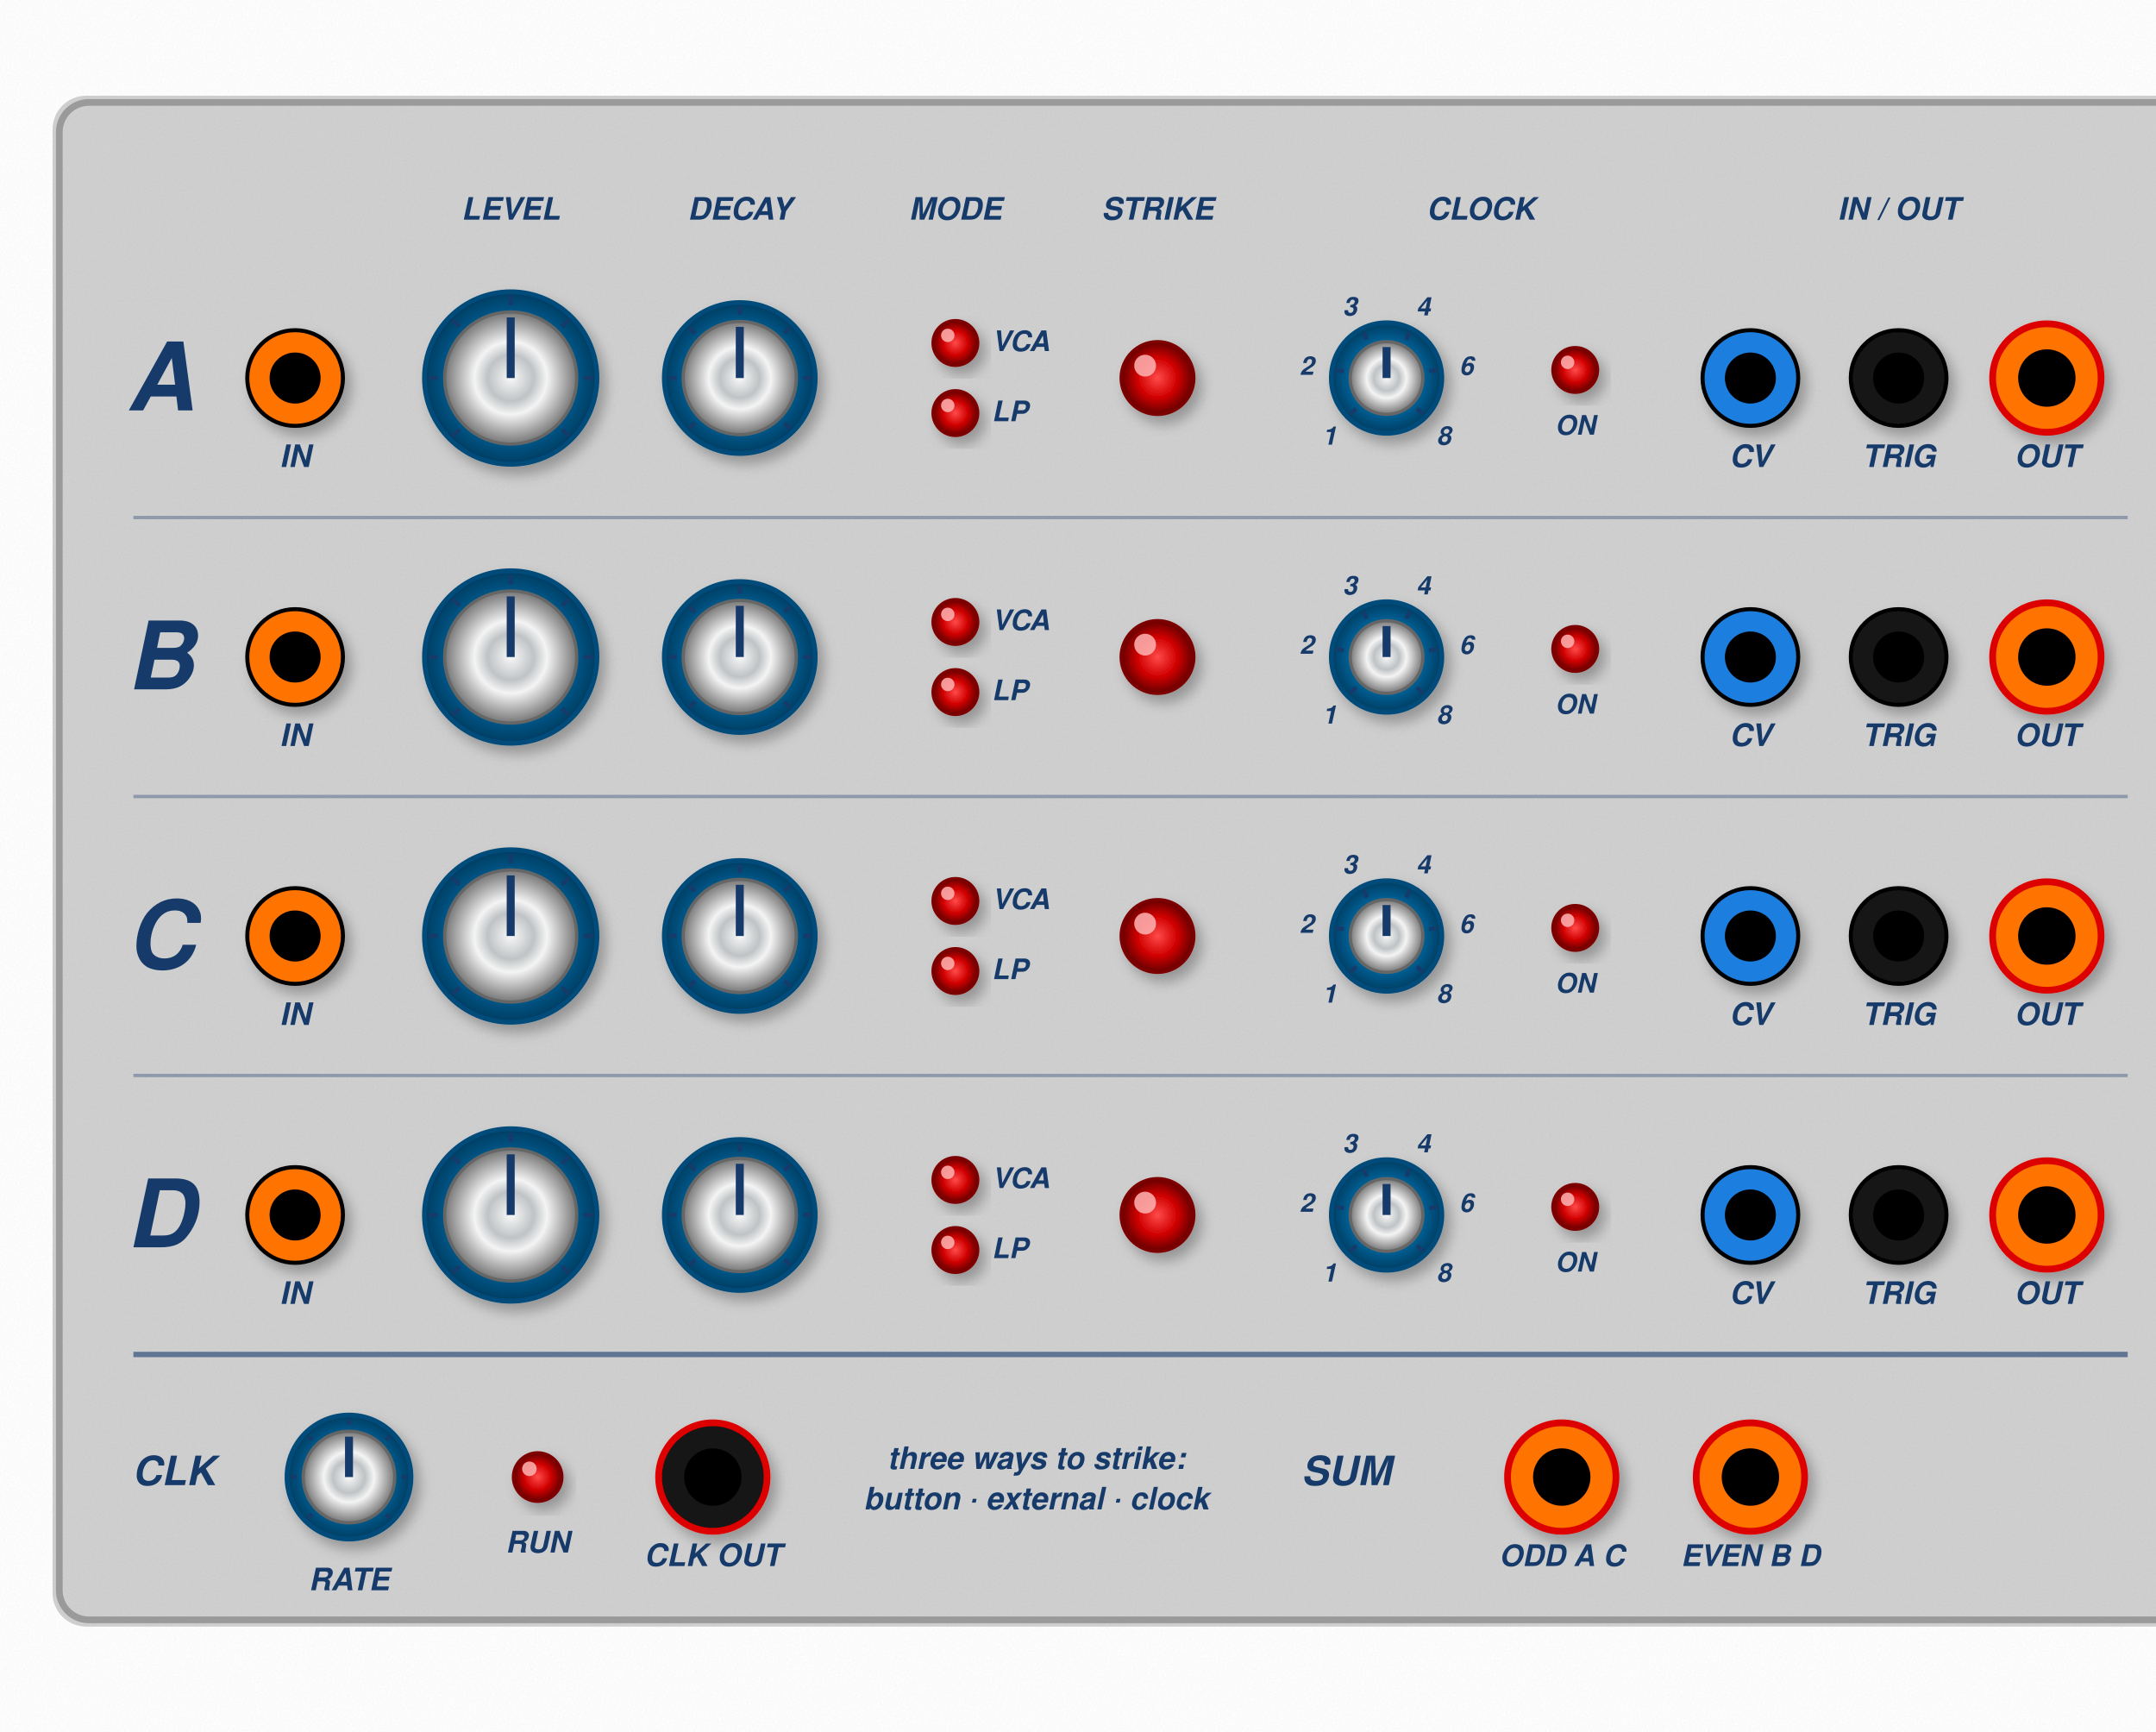
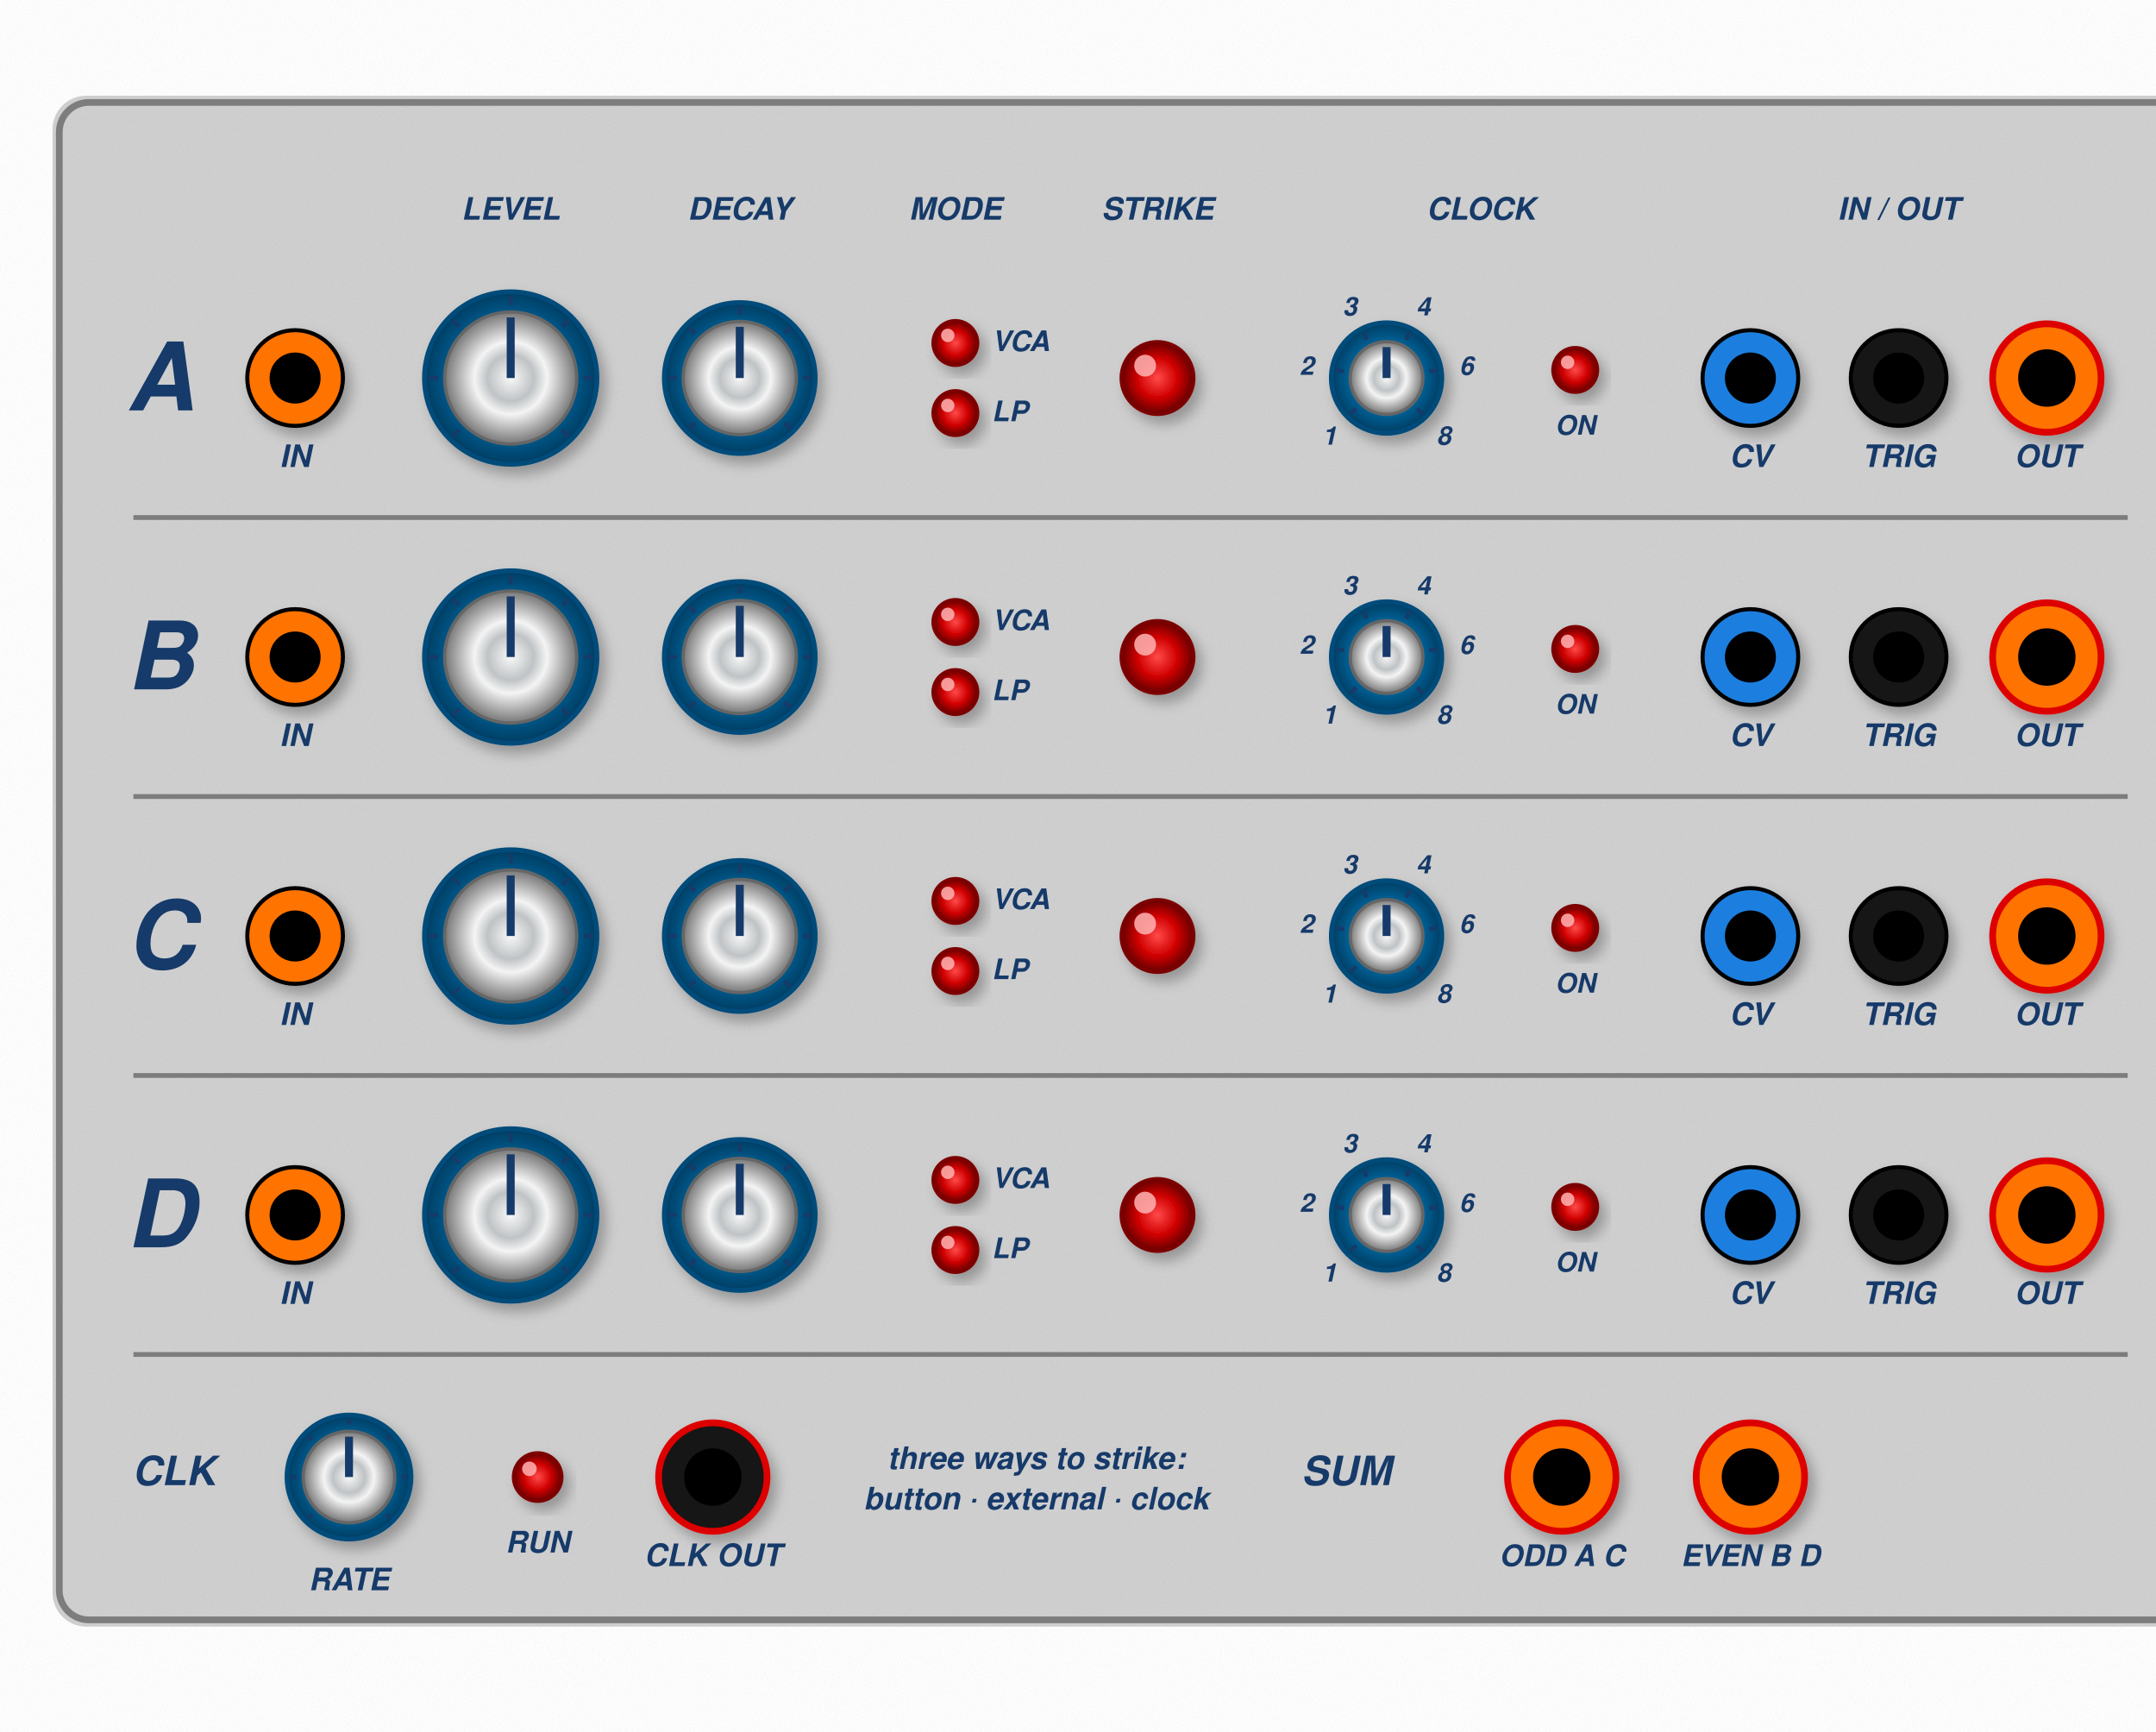
<svg xmlns="http://www.w3.org/2000/svg" width="160mm" height="128.5mm" viewBox="0 0 160 128.5" font-family="Arial Narrow, Helvetica, Arial, sans-serif">
  <defs>
    <filter id="grain">
      <feTurbulence type="fractalNoise" baseFrequency="6.8" numOctaves="2" stitchTiles="stitch" />
      <feColorMatrix type="saturate" values="0" />
      <feComponentTransfer>
        <feFuncA type="table" tableValues="0 .10" />
      </feComponentTransfer>
    </filter>
    <filter id="softShadow" x="-30%" y="-30%" width="160%" height="160%">
      <feDropShadow dx="0.473" dy="0.592" stdDeviation="0.473" flood-color="#000" flood-opacity=".28" />
    </filter>
    <radialGradient id="knobMetal">
      <stop offset="0" stop-color="#f8f8f8" />
      <stop offset="0.35" stop-color="#bfc3c5" />
      <stop offset="0.55" stop-color="#f4f4f4" />
      <stop offset="1" stop-color="#777" />
    </radialGradient>
    <radialGradient id="blueRing">
      <stop offset="0" stop-color="#1688cc" />
      <stop offset="0.55" stop-color="#006da8" />
      <stop offset="1" stop-color="#003d62" />
    </radialGradient>
    <radialGradient id="redLed">
      <stop offset="0" stop-color="#ff4a4a" />
      <stop offset="0.55" stop-color="#d00000" />
      <stop offset="1" stop-color="#650000" />
    </radialGradient>
  </defs>
  <g transform="translate(3.9 7.0994)">
    <rect x="0" y="0" width="160" height="113.591" rx="2.5" fill="#cfcfcf" />
    <rect x="0" y="0" width="160" height="113.591" rx="2.5" fill="#d0d0d0" filter="url(#grain)" />
-     <rect x="0.5" y="0.5" width="159" height="112.591" rx="2.2" fill="none" stroke="#9a9a9a" stroke-width="0.5" />
+     <rect x="0.5" y="0.5" width="159" height="112.591" rx="2.2" fill="none" stroke="#7d7d7d" stroke-width="0.5" />
    <text x="34.000" y="9.200" font-size="2.3" font-weight="700" font-style="italic" fill="#163a69" text-anchor="middle">LEVEL</text>
    <text x="51.000" y="9.200" font-size="2.3" font-weight="700" font-style="italic" fill="#163a69" text-anchor="middle">DECAY</text>
    <text x="67.000" y="9.200" font-size="2.3" font-weight="700" font-style="italic" fill="#163a69" text-anchor="middle">MODE</text>
    <text x="82.000" y="9.200" font-size="2.3" font-weight="700" font-style="italic" fill="#163a69" text-anchor="middle">STRIKE</text>
    <text x="106.000" y="9.200" font-size="2.3" font-weight="700" font-style="italic" fill="#163a69" text-anchor="middle">CLOCK</text>
    <text x="137.000" y="9.200" font-size="2.3" font-weight="700" font-style="italic" fill="#163a69" text-anchor="middle">IN / OUT</text>
    <text x="8.000" y="23.350" font-size="7" font-weight="700" font-style="italic" fill="#163a69" text-anchor="middle">A</text>
    <g data-wcoast-port="inA" data-wcoast-cx="18.000" data-wcoast-cy="20.950">
      <circle cx="18.000" cy="20.950" r="3.55" fill="#ff7300" stroke="#000" stroke-width="0.3" filter="url(#softShadow)" />
      <circle cx="18.000" cy="20.950" r="1.893" fill="#000" />
    </g>
    <text x="18.000" y="27.550" font-size="2.3" font-weight="700" font-style="italic" fill="#163a69" text-anchor="middle">IN</text>
    <g data-wcoast-param="levelA" data-wcoast-cx="34.000" data-wcoast-cy="20.950">
      <circle cx="34.000" cy="20.950" r="6.400" fill="url(#blueRing)" stroke="#004b7a" stroke-width="0.355" filter="url(#softShadow)" />
      <line x1="29.687" y1="25.263" x2="30.182" y2="24.768" stroke="#163a69" stroke-width="0.3" />
      <line x1="27.900" y1="20.950" x2="28.600" y2="20.950" stroke="#163a69" stroke-width="0.3" />
      <line x1="29.687" y1="16.637" x2="30.182" y2="17.132" stroke="#163a69" stroke-width="0.3" />
      <line x1="34.000" y1="14.850" x2="34.000" y2="15.550" stroke="#163a69" stroke-width="0.3" />
      <line x1="38.313" y1="16.637" x2="37.818" y2="17.132" stroke="#163a69" stroke-width="0.3" />
      <line x1="40.100" y1="20.950" x2="39.400" y2="20.950" stroke="#163a69" stroke-width="0.3" />
      <line x1="38.313" y1="25.263" x2="37.818" y2="24.768" stroke="#163a69" stroke-width="0.3" />
      <circle cx="34.000" cy="20.950" r="4.900" fill="url(#knobMetal)" stroke="#666" stroke-width="0.237" />
      <line x1="34.000" y1="20.950" x2="34.000" y2="16.450" stroke="#163a69" stroke-width="0.592" data-wcoast-role="indicator" />
    </g>
    <g data-wcoast-param="decayA" data-wcoast-cx="51.000" data-wcoast-cy="20.950">
      <circle cx="51.000" cy="20.950" r="5.600" fill="url(#blueRing)" stroke="#004b7a" stroke-width="0.355" filter="url(#softShadow)" />
      <line x1="47.252" y1="24.698" x2="47.677" y2="24.273" stroke="#163a69" stroke-width="0.3" />
      <line x1="45.700" y1="20.950" x2="46.300" y2="20.950" stroke="#163a69" stroke-width="0.3" />
      <line x1="47.252" y1="17.202" x2="47.677" y2="17.627" stroke="#163a69" stroke-width="0.3" />
      <line x1="51.000" y1="15.650" x2="51.000" y2="16.250" stroke="#163a69" stroke-width="0.3" />
      <line x1="54.748" y1="17.202" x2="54.323" y2="17.627" stroke="#163a69" stroke-width="0.3" />
      <line x1="56.300" y1="20.950" x2="55.700" y2="20.950" stroke="#163a69" stroke-width="0.3" />
      <line x1="54.748" y1="24.698" x2="54.323" y2="24.273" stroke="#163a69" stroke-width="0.3" />
      <circle cx="51.000" cy="20.950" r="4.200" fill="url(#knobMetal)" stroke="#666" stroke-width="0.237" />
      <line x1="51.000" y1="20.950" x2="51.000" y2="17.150" stroke="#163a69" stroke-width="0.592" data-wcoast-role="indicator" />
    </g>
    <g data-wcoast-param="vcaA">
      <circle cx="67.000" cy="18.350" r="1.660" fill="url(#redLed)" stroke="#7c0000" stroke-width="0.237" filter="url(#softShadow)" data-wcoast-role="step-indicator" data-wcoast-step="on" />
      <circle cx="66.436" cy="17.786" r="0.498" fill="#ffb4b4" opacity="0.85" />
    </g>
    <text x="69.700" y="18.950" font-size="2.1" font-weight="700" font-style="italic" fill="#163a69" text-anchor="start">VCA</text>
    <g data-wcoast-param="lpA">
      <circle cx="67.000" cy="23.550" r="1.660" fill="url(#redLed)" stroke="#7c0000" stroke-width="0.237" filter="url(#softShadow)" data-wcoast-role="step-indicator" data-wcoast-step="on" />
      <circle cx="66.436" cy="22.986" r="0.498" fill="#ffb4b4" opacity="0.85" />
    </g>
    <text x="69.700" y="24.150" font-size="2.1" font-weight="700" font-style="italic" fill="#163a69" text-anchor="start">LP</text>
    <g data-wcoast-param="strikeA">
      <circle cx="82.000" cy="20.950" r="2.700" fill="url(#redLed)" stroke="#7c0000" stroke-width="0.237" filter="url(#softShadow)" data-wcoast-role="step-indicator" data-wcoast-step="on" />
      <circle cx="81.082" cy="20.032" r="0.810" fill="#ffb4b4" opacity="0.85" />
    </g>
    <g data-wcoast-param="divA" data-wcoast-cx="99.000" data-wcoast-cy="20.950" data-wcoast-angle-min="-135" data-wcoast-angle-max="135">
      <circle cx="99.000" cy="20.950" r="4.100" fill="url(#blueRing)" stroke="#004b7a" stroke-width="0.355" filter="url(#softShadow)" />
      <line x1="96.313" y1="23.637" x2="96.737" y2="23.213" stroke="#163a69" stroke-width="0.3" />
      <line x1="95.247" y1="20.356" x2="95.839" y2="20.449" stroke="#163a69" stroke-width="0.3" />
      <line x1="97.275" y1="17.564" x2="97.547" y2="18.099" stroke="#163a69" stroke-width="0.3" />
      <line x1="100.725" y1="17.564" x2="100.453" y2="18.099" stroke="#163a69" stroke-width="0.3" />
      <line x1="102.753" y1="20.356" x2="102.161" y2="20.449" stroke="#163a69" stroke-width="0.3" />
      <line x1="101.687" y1="23.637" x2="101.263" y2="23.213" stroke="#163a69" stroke-width="0.3" />
      <text x="94.757" y="25.893" font-size="1.9" font-weight="700" font-style="italic" fill="#163a69" text-anchor="middle">1</text>
      <text x="93.074" y="20.711" font-size="1.9" font-weight="700" font-style="italic" fill="#163a69" text-anchor="middle">2</text>
      <text x="96.276" y="16.304" font-size="1.9" font-weight="700" font-style="italic" fill="#163a69" text-anchor="middle">3</text>
      <text x="101.724" y="16.304" font-size="1.9" font-weight="700" font-style="italic" fill="#163a69" text-anchor="middle">4</text>
      <text x="104.926" y="20.711" font-size="1.9" font-weight="700" font-style="italic" fill="#163a69" text-anchor="middle">6</text>
      <text x="103.243" y="25.893" font-size="1.9" font-weight="700" font-style="italic" fill="#163a69" text-anchor="middle">8</text>
      <circle cx="99.000" cy="20.950" r="2.700" fill="url(#knobMetal)" stroke="#666" stroke-width="0.237" />
      <line x1="99.000" y1="20.950" x2="99.000" y2="18.650" stroke="#163a69" stroke-width="0.592" data-wcoast-role="indicator" />
    </g>
    <g data-wcoast-param="clkOnA">
      <circle cx="113.000" cy="20.350" r="1.660" fill="url(#redLed)" stroke="#7c0000" stroke-width="0.237" filter="url(#softShadow)" data-wcoast-role="step-indicator" data-wcoast-step="on" />
      <circle cx="112.436" cy="19.786" r="0.498" fill="#ffb4b4" opacity="0.85" />
    </g>
    <text x="113.000" y="25.150" font-size="2" font-weight="700" font-style="italic" fill="#163a69" text-anchor="middle">ON</text>
    <g data-wcoast-port="cvA" data-wcoast-cx="126.000" data-wcoast-cy="20.950">
      <circle cx="126.000" cy="20.950" r="3.55" fill="#1f7fe0" stroke="#000" stroke-width="0.3" filter="url(#softShadow)" />
      <circle cx="126.000" cy="20.950" r="1.893" fill="#000" />
    </g>
    <text x="126.000" y="27.550" font-size="2.3" font-weight="700" font-style="italic" fill="#163a69" text-anchor="middle">CV</text>
    <g data-wcoast-port="trigA" data-wcoast-cx="137.000" data-wcoast-cy="20.950">
      <circle cx="137.000" cy="20.950" r="3.55" fill="#141414" stroke="#000" stroke-width="0.3" filter="url(#softShadow)" />
      <circle cx="137.000" cy="20.950" r="1.893" fill="#000" />
    </g>
    <text x="137.000" y="27.550" font-size="2.3" font-weight="700" font-style="italic" fill="#163a69" text-anchor="middle">TRIG</text>
    <g data-wcoast-port="outA" data-wcoast-cx="148.000" data-wcoast-cy="20.950">
      <circle cx="148.000" cy="20.950" r="4.023" fill="#ff7300" stroke="#dd0000" stroke-width="0.5" filter="url(#softShadow)" />
      <circle cx="148.000" cy="20.950" r="2.13" fill="#000" />
    </g>
    <text x="148.000" y="27.550" font-size="2.3" font-weight="700" font-style="italic" fill="#163a69" text-anchor="middle">OUT</text>
-     <line x1="6" y1="31.300" x2="154" y2="31.300" stroke="#163a69" stroke-width="0.25" opacity="0.35" />
+     <line x1="6" y1="31.300" x2="154" y2="31.300" stroke="#7d7d7d" stroke-width="0.355" />
    <text x="8.000" y="44.050" font-size="7" font-weight="700" font-style="italic" fill="#163a69" text-anchor="middle">B</text>
    <g data-wcoast-port="inB" data-wcoast-cx="18.000" data-wcoast-cy="41.650">
      <circle cx="18.000" cy="41.650" r="3.55" fill="#ff7300" stroke="#000" stroke-width="0.3" filter="url(#softShadow)" />
      <circle cx="18.000" cy="41.650" r="1.893" fill="#000" />
    </g>
    <text x="18.000" y="48.250" font-size="2.3" font-weight="700" font-style="italic" fill="#163a69" text-anchor="middle">IN</text>
    <g data-wcoast-param="levelB" data-wcoast-cx="34.000" data-wcoast-cy="41.650">
      <circle cx="34.000" cy="41.650" r="6.400" fill="url(#blueRing)" stroke="#004b7a" stroke-width="0.355" filter="url(#softShadow)" />
      <line x1="29.687" y1="45.963" x2="30.182" y2="45.468" stroke="#163a69" stroke-width="0.3" />
      <line x1="27.900" y1="41.650" x2="28.600" y2="41.650" stroke="#163a69" stroke-width="0.3" />
      <line x1="29.687" y1="37.337" x2="30.182" y2="37.832" stroke="#163a69" stroke-width="0.3" />
      <line x1="34.000" y1="35.550" x2="34.000" y2="36.250" stroke="#163a69" stroke-width="0.3" />
      <line x1="38.313" y1="37.337" x2="37.818" y2="37.832" stroke="#163a69" stroke-width="0.3" />
      <line x1="40.100" y1="41.650" x2="39.400" y2="41.650" stroke="#163a69" stroke-width="0.3" />
      <line x1="38.313" y1="45.963" x2="37.818" y2="45.468" stroke="#163a69" stroke-width="0.3" />
      <circle cx="34.000" cy="41.650" r="4.900" fill="url(#knobMetal)" stroke="#666" stroke-width="0.237" />
      <line x1="34.000" y1="41.650" x2="34.000" y2="37.150" stroke="#163a69" stroke-width="0.592" data-wcoast-role="indicator" />
    </g>
    <g data-wcoast-param="decayB" data-wcoast-cx="51.000" data-wcoast-cy="41.650">
      <circle cx="51.000" cy="41.650" r="5.600" fill="url(#blueRing)" stroke="#004b7a" stroke-width="0.355" filter="url(#softShadow)" />
      <line x1="47.252" y1="45.398" x2="47.677" y2="44.973" stroke="#163a69" stroke-width="0.3" />
      <line x1="45.700" y1="41.650" x2="46.300" y2="41.650" stroke="#163a69" stroke-width="0.3" />
      <line x1="47.252" y1="37.902" x2="47.677" y2="38.327" stroke="#163a69" stroke-width="0.3" />
      <line x1="51.000" y1="36.350" x2="51.000" y2="36.950" stroke="#163a69" stroke-width="0.3" />
      <line x1="54.748" y1="37.902" x2="54.323" y2="38.327" stroke="#163a69" stroke-width="0.3" />
      <line x1="56.300" y1="41.650" x2="55.700" y2="41.650" stroke="#163a69" stroke-width="0.3" />
      <line x1="54.748" y1="45.398" x2="54.323" y2="44.973" stroke="#163a69" stroke-width="0.3" />
      <circle cx="51.000" cy="41.650" r="4.200" fill="url(#knobMetal)" stroke="#666" stroke-width="0.237" />
      <line x1="51.000" y1="41.650" x2="51.000" y2="37.850" stroke="#163a69" stroke-width="0.592" data-wcoast-role="indicator" />
    </g>
    <g data-wcoast-param="vcaB">
      <circle cx="67.000" cy="39.050" r="1.660" fill="url(#redLed)" stroke="#7c0000" stroke-width="0.237" filter="url(#softShadow)" data-wcoast-role="step-indicator" data-wcoast-step="on" />
      <circle cx="66.436" cy="38.486" r="0.498" fill="#ffb4b4" opacity="0.85" />
    </g>
    <text x="69.700" y="39.650" font-size="2.1" font-weight="700" font-style="italic" fill="#163a69" text-anchor="start">VCA</text>
    <g data-wcoast-param="lpB">
      <circle cx="67.000" cy="44.250" r="1.660" fill="url(#redLed)" stroke="#7c0000" stroke-width="0.237" filter="url(#softShadow)" data-wcoast-role="step-indicator" data-wcoast-step="on" />
      <circle cx="66.436" cy="43.686" r="0.498" fill="#ffb4b4" opacity="0.85" />
    </g>
    <text x="69.700" y="44.850" font-size="2.1" font-weight="700" font-style="italic" fill="#163a69" text-anchor="start">LP</text>
    <g data-wcoast-param="strikeB">
      <circle cx="82.000" cy="41.650" r="2.700" fill="url(#redLed)" stroke="#7c0000" stroke-width="0.237" filter="url(#softShadow)" data-wcoast-role="step-indicator" data-wcoast-step="on" />
      <circle cx="81.082" cy="40.732" r="0.810" fill="#ffb4b4" opacity="0.85" />
    </g>
    <g data-wcoast-param="divB" data-wcoast-cx="99.000" data-wcoast-cy="41.650" data-wcoast-angle-min="-135" data-wcoast-angle-max="135">
      <circle cx="99.000" cy="41.650" r="4.100" fill="url(#blueRing)" stroke="#004b7a" stroke-width="0.355" filter="url(#softShadow)" />
      <line x1="96.313" y1="44.337" x2="96.737" y2="43.913" stroke="#163a69" stroke-width="0.3" />
      <line x1="95.247" y1="41.056" x2="95.839" y2="41.149" stroke="#163a69" stroke-width="0.3" />
      <line x1="97.275" y1="38.264" x2="97.547" y2="38.799" stroke="#163a69" stroke-width="0.3" />
      <line x1="100.725" y1="38.264" x2="100.453" y2="38.799" stroke="#163a69" stroke-width="0.3" />
      <line x1="102.753" y1="41.056" x2="102.161" y2="41.149" stroke="#163a69" stroke-width="0.3" />
      <line x1="101.687" y1="44.337" x2="101.263" y2="43.913" stroke="#163a69" stroke-width="0.3" />
      <text x="94.757" y="46.593" font-size="1.9" font-weight="700" font-style="italic" fill="#163a69" text-anchor="middle">1</text>
      <text x="93.074" y="41.411" font-size="1.9" font-weight="700" font-style="italic" fill="#163a69" text-anchor="middle">2</text>
      <text x="96.276" y="37.004" font-size="1.9" font-weight="700" font-style="italic" fill="#163a69" text-anchor="middle">3</text>
      <text x="101.724" y="37.004" font-size="1.9" font-weight="700" font-style="italic" fill="#163a69" text-anchor="middle">4</text>
      <text x="104.926" y="41.411" font-size="1.9" font-weight="700" font-style="italic" fill="#163a69" text-anchor="middle">6</text>
      <text x="103.243" y="46.593" font-size="1.9" font-weight="700" font-style="italic" fill="#163a69" text-anchor="middle">8</text>
      <circle cx="99.000" cy="41.650" r="2.700" fill="url(#knobMetal)" stroke="#666" stroke-width="0.237" />
      <line x1="99.000" y1="41.650" x2="99.000" y2="39.350" stroke="#163a69" stroke-width="0.592" data-wcoast-role="indicator" />
    </g>
    <g data-wcoast-param="clkOnB">
      <circle cx="113.000" cy="41.050" r="1.660" fill="url(#redLed)" stroke="#7c0000" stroke-width="0.237" filter="url(#softShadow)" data-wcoast-role="step-indicator" data-wcoast-step="on" />
      <circle cx="112.436" cy="40.486" r="0.498" fill="#ffb4b4" opacity="0.85" />
    </g>
    <text x="113.000" y="45.850" font-size="2" font-weight="700" font-style="italic" fill="#163a69" text-anchor="middle">ON</text>
    <g data-wcoast-port="cvB" data-wcoast-cx="126.000" data-wcoast-cy="41.650">
      <circle cx="126.000" cy="41.650" r="3.55" fill="#1f7fe0" stroke="#000" stroke-width="0.3" filter="url(#softShadow)" />
      <circle cx="126.000" cy="41.650" r="1.893" fill="#000" />
    </g>
    <text x="126.000" y="48.250" font-size="2.3" font-weight="700" font-style="italic" fill="#163a69" text-anchor="middle">CV</text>
    <g data-wcoast-port="trigB" data-wcoast-cx="137.000" data-wcoast-cy="41.650">
      <circle cx="137.000" cy="41.650" r="3.55" fill="#141414" stroke="#000" stroke-width="0.3" filter="url(#softShadow)" />
      <circle cx="137.000" cy="41.650" r="1.893" fill="#000" />
    </g>
    <text x="137.000" y="48.250" font-size="2.3" font-weight="700" font-style="italic" fill="#163a69" text-anchor="middle">TRIG</text>
    <g data-wcoast-port="outB" data-wcoast-cx="148.000" data-wcoast-cy="41.650">
      <circle cx="148.000" cy="41.650" r="4.023" fill="#ff7300" stroke="#dd0000" stroke-width="0.5" filter="url(#softShadow)" />
      <circle cx="148.000" cy="41.650" r="2.13" fill="#000" />
    </g>
    <text x="148.000" y="48.250" font-size="2.3" font-weight="700" font-style="italic" fill="#163a69" text-anchor="middle">OUT</text>
-     <line x1="6" y1="52.000" x2="154" y2="52.000" stroke="#163a69" stroke-width="0.25" opacity="0.35" />
+     <line x1="6" y1="52.000" x2="154" y2="52.000" stroke="#7d7d7d" stroke-width="0.355" />
    <text x="8.000" y="64.750" font-size="7" font-weight="700" font-style="italic" fill="#163a69" text-anchor="middle">C</text>
    <g data-wcoast-port="inC" data-wcoast-cx="18.000" data-wcoast-cy="62.350">
      <circle cx="18.000" cy="62.350" r="3.55" fill="#ff7300" stroke="#000" stroke-width="0.3" filter="url(#softShadow)" />
      <circle cx="18.000" cy="62.350" r="1.893" fill="#000" />
    </g>
    <text x="18.000" y="68.950" font-size="2.3" font-weight="700" font-style="italic" fill="#163a69" text-anchor="middle">IN</text>
    <g data-wcoast-param="levelC" data-wcoast-cx="34.000" data-wcoast-cy="62.350">
      <circle cx="34.000" cy="62.350" r="6.400" fill="url(#blueRing)" stroke="#004b7a" stroke-width="0.355" filter="url(#softShadow)" />
      <line x1="29.687" y1="66.663" x2="30.182" y2="66.168" stroke="#163a69" stroke-width="0.3" />
      <line x1="27.900" y1="62.350" x2="28.600" y2="62.350" stroke="#163a69" stroke-width="0.3" />
      <line x1="29.687" y1="58.037" x2="30.182" y2="58.532" stroke="#163a69" stroke-width="0.3" />
      <line x1="34.000" y1="56.250" x2="34.000" y2="56.950" stroke="#163a69" stroke-width="0.3" />
      <line x1="38.313" y1="58.037" x2="37.818" y2="58.532" stroke="#163a69" stroke-width="0.3" />
      <line x1="40.100" y1="62.350" x2="39.400" y2="62.350" stroke="#163a69" stroke-width="0.3" />
      <line x1="38.313" y1="66.663" x2="37.818" y2="66.168" stroke="#163a69" stroke-width="0.3" />
      <circle cx="34.000" cy="62.350" r="4.900" fill="url(#knobMetal)" stroke="#666" stroke-width="0.237" />
      <line x1="34.000" y1="62.350" x2="34.000" y2="57.850" stroke="#163a69" stroke-width="0.592" data-wcoast-role="indicator" />
    </g>
    <g data-wcoast-param="decayC" data-wcoast-cx="51.000" data-wcoast-cy="62.350">
      <circle cx="51.000" cy="62.350" r="5.600" fill="url(#blueRing)" stroke="#004b7a" stroke-width="0.355" filter="url(#softShadow)" />
      <line x1="47.252" y1="66.098" x2="47.677" y2="65.673" stroke="#163a69" stroke-width="0.3" />
      <line x1="45.700" y1="62.350" x2="46.300" y2="62.350" stroke="#163a69" stroke-width="0.3" />
      <line x1="47.252" y1="58.602" x2="47.677" y2="59.027" stroke="#163a69" stroke-width="0.3" />
      <line x1="51.000" y1="57.050" x2="51.000" y2="57.650" stroke="#163a69" stroke-width="0.3" />
      <line x1="54.748" y1="58.602" x2="54.323" y2="59.027" stroke="#163a69" stroke-width="0.3" />
      <line x1="56.300" y1="62.350" x2="55.700" y2="62.350" stroke="#163a69" stroke-width="0.3" />
      <line x1="54.748" y1="66.098" x2="54.323" y2="65.673" stroke="#163a69" stroke-width="0.3" />
      <circle cx="51.000" cy="62.350" r="4.200" fill="url(#knobMetal)" stroke="#666" stroke-width="0.237" />
      <line x1="51.000" y1="62.350" x2="51.000" y2="58.550" stroke="#163a69" stroke-width="0.592" data-wcoast-role="indicator" />
    </g>
    <g data-wcoast-param="vcaC">
      <circle cx="67.000" cy="59.750" r="1.660" fill="url(#redLed)" stroke="#7c0000" stroke-width="0.237" filter="url(#softShadow)" data-wcoast-role="step-indicator" data-wcoast-step="on" />
      <circle cx="66.436" cy="59.186" r="0.498" fill="#ffb4b4" opacity="0.85" />
    </g>
    <text x="69.700" y="60.350" font-size="2.1" font-weight="700" font-style="italic" fill="#163a69" text-anchor="start">VCA</text>
    <g data-wcoast-param="lpC">
      <circle cx="67.000" cy="64.950" r="1.660" fill="url(#redLed)" stroke="#7c0000" stroke-width="0.237" filter="url(#softShadow)" data-wcoast-role="step-indicator" data-wcoast-step="on" />
      <circle cx="66.436" cy="64.386" r="0.498" fill="#ffb4b4" opacity="0.85" />
    </g>
    <text x="69.700" y="65.550" font-size="2.1" font-weight="700" font-style="italic" fill="#163a69" text-anchor="start">LP</text>
    <g data-wcoast-param="strikeC">
      <circle cx="82.000" cy="62.350" r="2.700" fill="url(#redLed)" stroke="#7c0000" stroke-width="0.237" filter="url(#softShadow)" data-wcoast-role="step-indicator" data-wcoast-step="on" />
      <circle cx="81.082" cy="61.432" r="0.810" fill="#ffb4b4" opacity="0.85" />
    </g>
    <g data-wcoast-param="divC" data-wcoast-cx="99.000" data-wcoast-cy="62.350" data-wcoast-angle-min="-135" data-wcoast-angle-max="135">
      <circle cx="99.000" cy="62.350" r="4.100" fill="url(#blueRing)" stroke="#004b7a" stroke-width="0.355" filter="url(#softShadow)" />
      <line x1="96.313" y1="65.037" x2="96.737" y2="64.613" stroke="#163a69" stroke-width="0.3" />
      <line x1="95.247" y1="61.756" x2="95.839" y2="61.849" stroke="#163a69" stroke-width="0.3" />
      <line x1="97.275" y1="58.964" x2="97.547" y2="59.499" stroke="#163a69" stroke-width="0.3" />
      <line x1="100.725" y1="58.964" x2="100.453" y2="59.499" stroke="#163a69" stroke-width="0.3" />
      <line x1="102.753" y1="61.756" x2="102.161" y2="61.849" stroke="#163a69" stroke-width="0.3" />
      <line x1="101.687" y1="65.037" x2="101.263" y2="64.613" stroke="#163a69" stroke-width="0.3" />
      <text x="94.757" y="67.293" font-size="1.9" font-weight="700" font-style="italic" fill="#163a69" text-anchor="middle">1</text>
      <text x="93.074" y="62.111" font-size="1.9" font-weight="700" font-style="italic" fill="#163a69" text-anchor="middle">2</text>
      <text x="96.276" y="57.704" font-size="1.9" font-weight="700" font-style="italic" fill="#163a69" text-anchor="middle">3</text>
      <text x="101.724" y="57.704" font-size="1.9" font-weight="700" font-style="italic" fill="#163a69" text-anchor="middle">4</text>
      <text x="104.926" y="62.111" font-size="1.9" font-weight="700" font-style="italic" fill="#163a69" text-anchor="middle">6</text>
      <text x="103.243" y="67.293" font-size="1.9" font-weight="700" font-style="italic" fill="#163a69" text-anchor="middle">8</text>
      <circle cx="99.000" cy="62.350" r="2.700" fill="url(#knobMetal)" stroke="#666" stroke-width="0.237" />
      <line x1="99.000" y1="62.350" x2="99.000" y2="60.050" stroke="#163a69" stroke-width="0.592" data-wcoast-role="indicator" />
    </g>
    <g data-wcoast-param="clkOnC">
      <circle cx="113.000" cy="61.750" r="1.660" fill="url(#redLed)" stroke="#7c0000" stroke-width="0.237" filter="url(#softShadow)" data-wcoast-role="step-indicator" data-wcoast-step="on" />
      <circle cx="112.436" cy="61.186" r="0.498" fill="#ffb4b4" opacity="0.85" />
    </g>
    <text x="113.000" y="66.550" font-size="2" font-weight="700" font-style="italic" fill="#163a69" text-anchor="middle">ON</text>
    <g data-wcoast-port="cvC" data-wcoast-cx="126.000" data-wcoast-cy="62.350">
      <circle cx="126.000" cy="62.350" r="3.55" fill="#1f7fe0" stroke="#000" stroke-width="0.3" filter="url(#softShadow)" />
      <circle cx="126.000" cy="62.350" r="1.893" fill="#000" />
    </g>
    <text x="126.000" y="68.950" font-size="2.3" font-weight="700" font-style="italic" fill="#163a69" text-anchor="middle">CV</text>
    <g data-wcoast-port="trigC" data-wcoast-cx="137.000" data-wcoast-cy="62.350">
      <circle cx="137.000" cy="62.350" r="3.55" fill="#141414" stroke="#000" stroke-width="0.3" filter="url(#softShadow)" />
      <circle cx="137.000" cy="62.350" r="1.893" fill="#000" />
    </g>
    <text x="137.000" y="68.950" font-size="2.3" font-weight="700" font-style="italic" fill="#163a69" text-anchor="middle">TRIG</text>
    <g data-wcoast-port="outC" data-wcoast-cx="148.000" data-wcoast-cy="62.350">
      <circle cx="148.000" cy="62.350" r="4.023" fill="#ff7300" stroke="#dd0000" stroke-width="0.5" filter="url(#softShadow)" />
      <circle cx="148.000" cy="62.350" r="2.13" fill="#000" />
    </g>
    <text x="148.000" y="68.950" font-size="2.3" font-weight="700" font-style="italic" fill="#163a69" text-anchor="middle">OUT</text>
-     <line x1="6" y1="72.700" x2="154" y2="72.700" stroke="#163a69" stroke-width="0.25" opacity="0.35" />
+     <line x1="6" y1="72.700" x2="154" y2="72.700" stroke="#7d7d7d" stroke-width="0.355" />
    <text x="8.000" y="85.450" font-size="7" font-weight="700" font-style="italic" fill="#163a69" text-anchor="middle">D</text>
    <g data-wcoast-port="inD" data-wcoast-cx="18.000" data-wcoast-cy="83.050">
      <circle cx="18.000" cy="83.050" r="3.55" fill="#ff7300" stroke="#000" stroke-width="0.3" filter="url(#softShadow)" />
      <circle cx="18.000" cy="83.050" r="1.893" fill="#000" />
    </g>
    <text x="18.000" y="89.650" font-size="2.3" font-weight="700" font-style="italic" fill="#163a69" text-anchor="middle">IN</text>
    <g data-wcoast-param="levelD" data-wcoast-cx="34.000" data-wcoast-cy="83.050">
      <circle cx="34.000" cy="83.050" r="6.400" fill="url(#blueRing)" stroke="#004b7a" stroke-width="0.355" filter="url(#softShadow)" />
      <line x1="29.687" y1="87.363" x2="30.182" y2="86.868" stroke="#163a69" stroke-width="0.3" />
      <line x1="27.900" y1="83.050" x2="28.600" y2="83.050" stroke="#163a69" stroke-width="0.3" />
      <line x1="29.687" y1="78.737" x2="30.182" y2="79.232" stroke="#163a69" stroke-width="0.3" />
      <line x1="34.000" y1="76.950" x2="34.000" y2="77.650" stroke="#163a69" stroke-width="0.3" />
      <line x1="38.313" y1="78.737" x2="37.818" y2="79.232" stroke="#163a69" stroke-width="0.3" />
      <line x1="40.100" y1="83.050" x2="39.400" y2="83.050" stroke="#163a69" stroke-width="0.3" />
      <line x1="38.313" y1="87.363" x2="37.818" y2="86.868" stroke="#163a69" stroke-width="0.3" />
      <circle cx="34.000" cy="83.050" r="4.900" fill="url(#knobMetal)" stroke="#666" stroke-width="0.237" />
      <line x1="34.000" y1="83.050" x2="34.000" y2="78.550" stroke="#163a69" stroke-width="0.592" data-wcoast-role="indicator" />
    </g>
    <g data-wcoast-param="decayD" data-wcoast-cx="51.000" data-wcoast-cy="83.050">
      <circle cx="51.000" cy="83.050" r="5.600" fill="url(#blueRing)" stroke="#004b7a" stroke-width="0.355" filter="url(#softShadow)" />
      <line x1="47.252" y1="86.798" x2="47.677" y2="86.373" stroke="#163a69" stroke-width="0.3" />
      <line x1="45.700" y1="83.050" x2="46.300" y2="83.050" stroke="#163a69" stroke-width="0.3" />
      <line x1="47.252" y1="79.302" x2="47.677" y2="79.727" stroke="#163a69" stroke-width="0.3" />
      <line x1="51.000" y1="77.750" x2="51.000" y2="78.350" stroke="#163a69" stroke-width="0.3" />
      <line x1="54.748" y1="79.302" x2="54.323" y2="79.727" stroke="#163a69" stroke-width="0.3" />
      <line x1="56.300" y1="83.050" x2="55.700" y2="83.050" stroke="#163a69" stroke-width="0.3" />
      <line x1="54.748" y1="86.798" x2="54.323" y2="86.373" stroke="#163a69" stroke-width="0.3" />
      <circle cx="51.000" cy="83.050" r="4.200" fill="url(#knobMetal)" stroke="#666" stroke-width="0.237" />
      <line x1="51.000" y1="83.050" x2="51.000" y2="79.250" stroke="#163a69" stroke-width="0.592" data-wcoast-role="indicator" />
    </g>
    <g data-wcoast-param="vcaD">
      <circle cx="67.000" cy="80.450" r="1.660" fill="url(#redLed)" stroke="#7c0000" stroke-width="0.237" filter="url(#softShadow)" data-wcoast-role="step-indicator" data-wcoast-step="on" />
      <circle cx="66.436" cy="79.886" r="0.498" fill="#ffb4b4" opacity="0.85" />
    </g>
    <text x="69.700" y="81.050" font-size="2.1" font-weight="700" font-style="italic" fill="#163a69" text-anchor="start">VCA</text>
    <g data-wcoast-param="lpD">
      <circle cx="67.000" cy="85.650" r="1.660" fill="url(#redLed)" stroke="#7c0000" stroke-width="0.237" filter="url(#softShadow)" data-wcoast-role="step-indicator" data-wcoast-step="on" />
      <circle cx="66.436" cy="85.086" r="0.498" fill="#ffb4b4" opacity="0.85" />
    </g>
    <text x="69.700" y="86.250" font-size="2.1" font-weight="700" font-style="italic" fill="#163a69" text-anchor="start">LP</text>
    <g data-wcoast-param="strikeD">
      <circle cx="82.000" cy="83.050" r="2.700" fill="url(#redLed)" stroke="#7c0000" stroke-width="0.237" filter="url(#softShadow)" data-wcoast-role="step-indicator" data-wcoast-step="on" />
      <circle cx="81.082" cy="82.132" r="0.810" fill="#ffb4b4" opacity="0.85" />
    </g>
    <g data-wcoast-param="divD" data-wcoast-cx="99.000" data-wcoast-cy="83.050" data-wcoast-angle-min="-135" data-wcoast-angle-max="135">
      <circle cx="99.000" cy="83.050" r="4.100" fill="url(#blueRing)" stroke="#004b7a" stroke-width="0.355" filter="url(#softShadow)" />
      <line x1="96.313" y1="85.737" x2="96.737" y2="85.313" stroke="#163a69" stroke-width="0.3" />
      <line x1="95.247" y1="82.456" x2="95.839" y2="82.549" stroke="#163a69" stroke-width="0.3" />
      <line x1="97.275" y1="79.664" x2="97.547" y2="80.199" stroke="#163a69" stroke-width="0.3" />
      <line x1="100.725" y1="79.664" x2="100.453" y2="80.199" stroke="#163a69" stroke-width="0.3" />
      <line x1="102.753" y1="82.456" x2="102.161" y2="82.549" stroke="#163a69" stroke-width="0.3" />
      <line x1="101.687" y1="85.737" x2="101.263" y2="85.313" stroke="#163a69" stroke-width="0.3" />
      <text x="94.757" y="87.993" font-size="1.9" font-weight="700" font-style="italic" fill="#163a69" text-anchor="middle">1</text>
      <text x="93.074" y="82.811" font-size="1.9" font-weight="700" font-style="italic" fill="#163a69" text-anchor="middle">2</text>
      <text x="96.276" y="78.404" font-size="1.9" font-weight="700" font-style="italic" fill="#163a69" text-anchor="middle">3</text>
      <text x="101.724" y="78.404" font-size="1.9" font-weight="700" font-style="italic" fill="#163a69" text-anchor="middle">4</text>
      <text x="104.926" y="82.811" font-size="1.9" font-weight="700" font-style="italic" fill="#163a69" text-anchor="middle">6</text>
      <text x="103.243" y="87.993" font-size="1.9" font-weight="700" font-style="italic" fill="#163a69" text-anchor="middle">8</text>
      <circle cx="99.000" cy="83.050" r="2.700" fill="url(#knobMetal)" stroke="#666" stroke-width="0.237" />
      <line x1="99.000" y1="83.050" x2="99.000" y2="80.750" stroke="#163a69" stroke-width="0.592" data-wcoast-role="indicator" />
    </g>
    <g data-wcoast-param="clkOnD">
      <circle cx="113.000" cy="82.450" r="1.660" fill="url(#redLed)" stroke="#7c0000" stroke-width="0.237" filter="url(#softShadow)" data-wcoast-role="step-indicator" data-wcoast-step="on" />
      <circle cx="112.436" cy="81.886" r="0.498" fill="#ffb4b4" opacity="0.85" />
    </g>
    <text x="113.000" y="87.250" font-size="2" font-weight="700" font-style="italic" fill="#163a69" text-anchor="middle">ON</text>
    <g data-wcoast-port="cvD" data-wcoast-cx="126.000" data-wcoast-cy="83.050">
      <circle cx="126.000" cy="83.050" r="3.55" fill="#1f7fe0" stroke="#000" stroke-width="0.3" filter="url(#softShadow)" />
      <circle cx="126.000" cy="83.050" r="1.893" fill="#000" />
    </g>
    <text x="126.000" y="89.650" font-size="2.3" font-weight="700" font-style="italic" fill="#163a69" text-anchor="middle">CV</text>
    <g data-wcoast-port="trigD" data-wcoast-cx="137.000" data-wcoast-cy="83.050">
      <circle cx="137.000" cy="83.050" r="3.55" fill="#141414" stroke="#000" stroke-width="0.3" filter="url(#softShadow)" />
      <circle cx="137.000" cy="83.050" r="1.893" fill="#000" />
    </g>
    <text x="137.000" y="89.650" font-size="2.3" font-weight="700" font-style="italic" fill="#163a69" text-anchor="middle">TRIG</text>
    <g data-wcoast-port="outD" data-wcoast-cx="148.000" data-wcoast-cy="83.050">
      <circle cx="148.000" cy="83.050" r="4.023" fill="#ff7300" stroke="#dd0000" stroke-width="0.5" filter="url(#softShadow)" />
      <circle cx="148.000" cy="83.050" r="2.13" fill="#000" />
    </g>
    <text x="148.000" y="89.650" font-size="2.3" font-weight="700" font-style="italic" fill="#163a69" text-anchor="middle">OUT</text>
-     <line x1="6" y1="93.400" x2="154" y2="93.400" stroke="#163a69" stroke-width="0.4" opacity="0.6" />
+     <line x1="6" y1="93.400" x2="154" y2="93.400" stroke="#7d7d7d" stroke-width="0.355" />
    <text x="9.000" y="103.096" font-size="3" font-weight="700" font-style="italic" fill="#163a69" text-anchor="middle">CLK</text>
    <g data-wcoast-param="rate" data-wcoast-cx="22.000" data-wcoast-cy="102.496">
      <circle cx="22.000" cy="102.496" r="4.600" fill="url(#blueRing)" stroke="#004b7a" stroke-width="0.355" filter="url(#softShadow)" />
      <line x1="18.959" y1="105.536" x2="19.242" y2="105.253" stroke="#163a69" stroke-width="0.3" />
      <line x1="17.700" y1="102.496" x2="18.100" y2="102.496" stroke="#163a69" stroke-width="0.3" />
      <line x1="18.959" y1="99.455" x2="19.242" y2="99.738" stroke="#163a69" stroke-width="0.3" />
      <line x1="22.000" y1="98.196" x2="22.000" y2="98.596" stroke="#163a69" stroke-width="0.3" />
      <line x1="25.041" y1="99.455" x2="24.758" y2="99.738" stroke="#163a69" stroke-width="0.3" />
      <line x1="26.300" y1="102.496" x2="25.900" y2="102.496" stroke="#163a69" stroke-width="0.3" />
      <line x1="25.041" y1="105.536" x2="24.758" y2="105.253" stroke="#163a69" stroke-width="0.3" />
      <circle cx="22.000" cy="102.496" r="3.400" fill="url(#knobMetal)" stroke="#666" stroke-width="0.237" />
      <line x1="22.000" y1="102.496" x2="22.000" y2="99.496" stroke="#163a69" stroke-width="0.592" data-wcoast-role="indicator" />
    </g>
    <text x="22.000" y="110.896" font-size="2.3" font-weight="700" font-style="italic" fill="#163a69" text-anchor="middle">RATE</text>
    <g data-wcoast-param="run">
      <circle cx="36.000" cy="102.496" r="1.800" fill="url(#redLed)" stroke="#7c0000" stroke-width="0.237" filter="url(#softShadow)" data-wcoast-role="step-indicator" data-wcoast-step="on" />
      <circle cx="35.388" cy="101.884" r="0.540" fill="#ffb4b4" opacity="0.85" />
    </g>
    <text x="36.000" y="108.096" font-size="2.2" font-weight="700" font-style="italic" fill="#163a69" text-anchor="middle">RUN</text>
    <g data-wcoast-port="clkOut" data-wcoast-cx="49.000" data-wcoast-cy="102.496">
      <circle cx="49.000" cy="102.496" r="4.023" fill="#141414" stroke="#dd0000" stroke-width="0.5" filter="url(#softShadow)" />
      <circle cx="49.000" cy="102.496" r="2.13" fill="#000" />
    </g>
    <text x="49.000" y="109.096" font-size="2.3" font-weight="700" font-style="italic" fill="#163a69" text-anchor="middle">CLK OUT</text>
    <text x="73.000" y="101.896" font-size="2.3" font-weight="700" font-style="italic" fill="#163a69" text-anchor="middle">three ways to strike:</text>
    <text x="73.000" y="104.896" font-size="2.3" font-weight="700" font-style="italic" fill="#163a69" text-anchor="middle">button · external · clock</text>
    <text x="96.000" y="103.096" font-size="3" font-weight="700" font-style="italic" fill="#163a69" text-anchor="middle">SUM</text>
    <g data-wcoast-port="mixOdd" data-wcoast-cx="112.000" data-wcoast-cy="102.496">
      <circle cx="112.000" cy="102.496" r="4.023" fill="#ff7300" stroke="#dd0000" stroke-width="0.5" filter="url(#softShadow)" />
      <circle cx="112.000" cy="102.496" r="2.13" fill="#000" />
    </g>
    <text x="112.000" y="109.096" font-size="2.2" font-weight="700" font-style="italic" fill="#163a69" text-anchor="middle">ODD  A C</text>
    <g data-wcoast-port="mixEven" data-wcoast-cx="126.000" data-wcoast-cy="102.496">
      <circle cx="126.000" cy="102.496" r="4.023" fill="#ff7300" stroke="#dd0000" stroke-width="0.5" filter="url(#softShadow)" />
      <circle cx="126.000" cy="102.496" r="2.13" fill="#000" />
    </g>
    <text x="126.000" y="109.096" font-size="2.2" font-weight="700" font-style="italic" fill="#163a69" text-anchor="middle">EVEN  B D</text>
  </g>
</svg>
